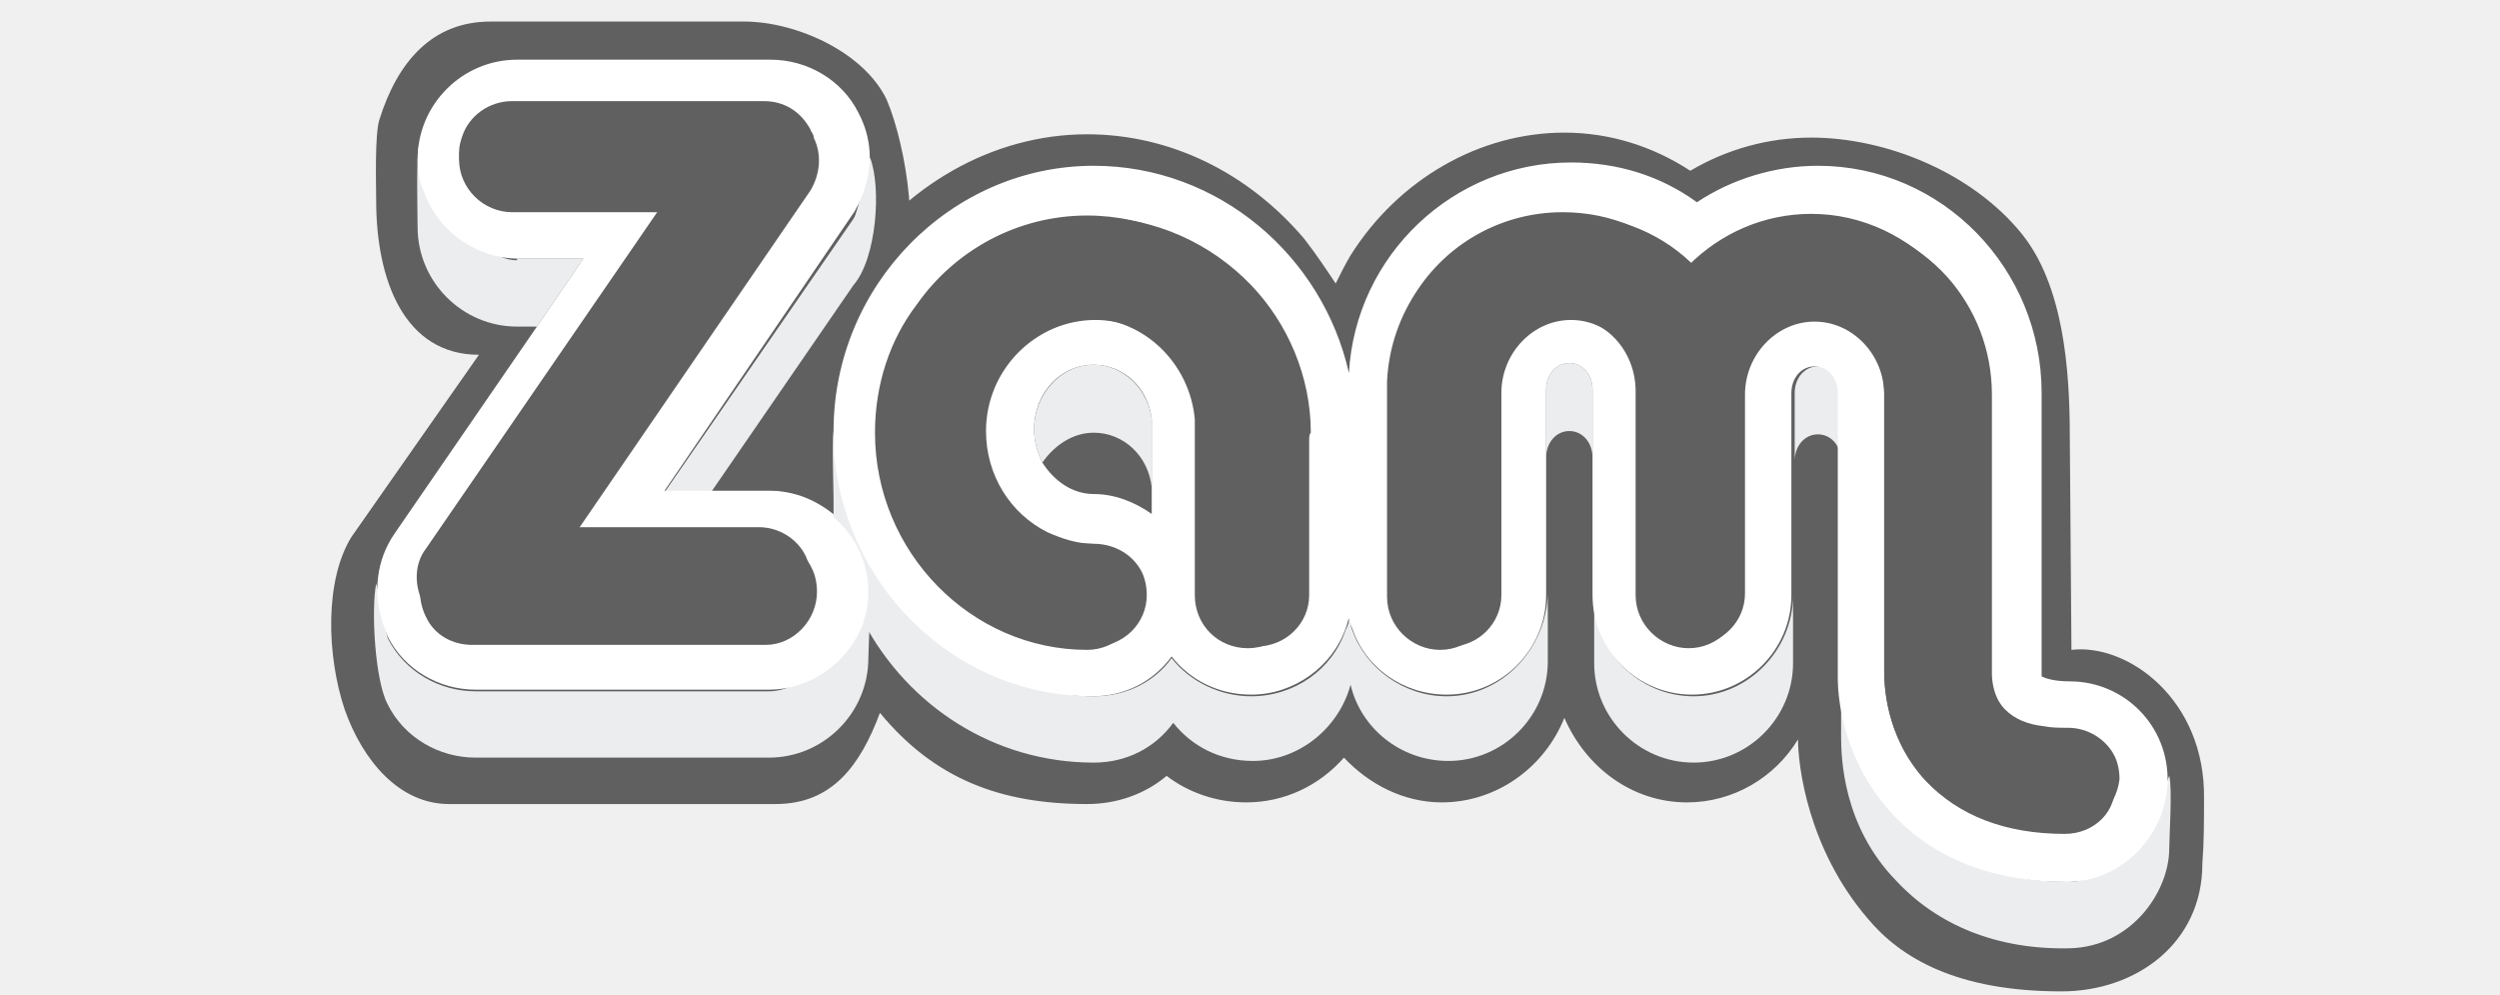
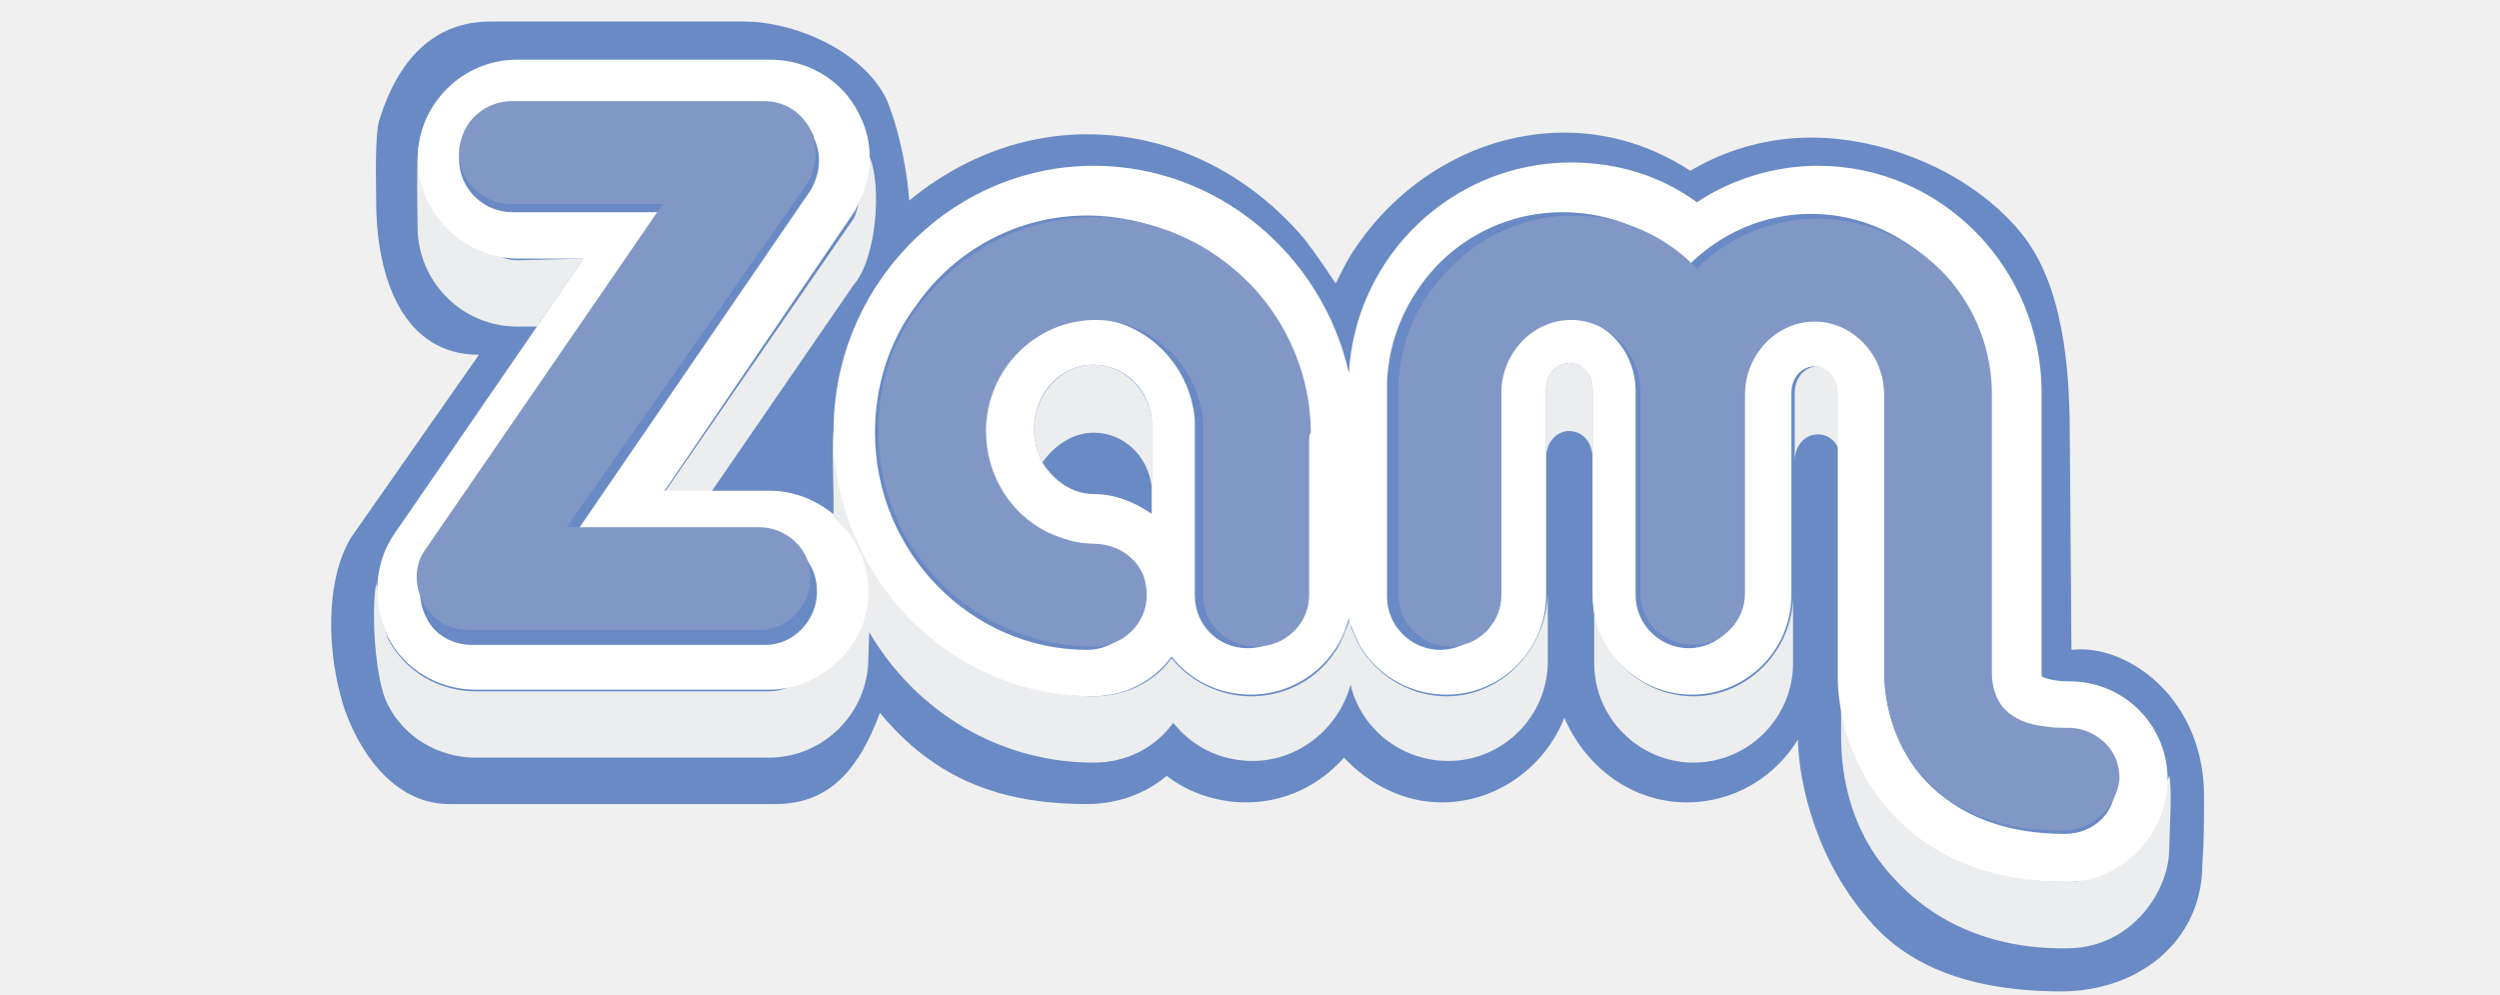
<svg xmlns="http://www.w3.org/2000/svg" version="1.1" id="Capa_2_1_" x="0px" y="0px" viewBox="0 0 150.8 60" style="enable-background:new 0 0 150.8 60;" xml:space="preserve">
  <style type="text/css">
- 	.st0{fill:#606060;}
+ 	.st0{fill:#698AC4;}
	.st1{fill:#ECEDEF;}
	.st2{fill:#FFFFFF;}
+ 	.st3{fill:#8198C7;}
</style>
-   <path class="st0" d="M133,48.2c0.1-6-4.6-9.4-8-9l-0.1-12.9c0-4.1-0.4-9.1-2.9-12.2c-3-3.7-8.2-5.8-12.7-5.8c-2.6,0-5.1,0.7-7.3,2  C99.7,8.8,97.1,8,94.4,8c-5.1,0-10,2.8-12.9,7.4c-0.3,0.5-0.6,1.1-0.9,1.7c-0.6-0.9-1.2-1.8-1.9-2.7c-3.4-4-8.1-6.3-13.1-6.3  c-5.7,0-11.1,3.1-14.5,8.2c-2.2,3.4-3.3,8.3-3.3,12.4c0,0.6,0,1.3,0.1,1.9c-1-0.4-1.1-2-2.2-2l2.5,2l5.9-13.2  C55.7,15,54.7,8.8,53.5,6h-0.3h0.3c-1.4-2.9-5.5-4.7-8.6-4.7H29.6c-3.5,0-5.6,2.4-6.7,5.9c-0.3,0.9-0.2,4-0.2,4.9  c0,4.8,1.7,9.3,6.2,9.3l-4.2,6l-3.5,5c-1.6,2.6-1.5,7.1-0.4,10.4c1.1,3.1,3.3,5.7,6.3,5.7h19.7c3.4,0,5.1-2.3,6.3-5.5  c3.3,4,7.3,5.5,12.5,5.5c1.8,0,3.5-0.6,4.8-1.7c1.3,1,3,1.6,4.8,1.6c2.3,0,4.4-1,5.9-2.7c1.5,1.6,3.6,2.7,5.9,2.7  c3.3,0,6.2-2.1,7.4-5.1c1.3,3,4.1,5.1,7.4,5.1c2.8,0,5.3-1.5,6.7-3.8v0c0,1.6,0.6,6.6,4.2,10.8c2,2.4,5.4,4.4,11.7,4.4  c4.5,0,8.5-2.9,8.5-7.7C133,50.8,133,49.5,133,48.2z" />
+   <path class="st0" d="M133,48.2c0.1-6-4.6-9.4-8-9l-0.1-12.9c0-4.1-0.4-9.1-2.9-12.2c-3-3.7-8.2-5.8-12.7-5.8c-2.6,0-5.1,0.7-7.3,2  C99.7,8.8,97.1,8,94.4,8c-5.1,0-10,2.8-12.9,7.4c-0.3,0.5-0.6,1.1-0.9,1.7c-0.6-0.9-1.2-1.8-1.9-2.7c-3.4-4-8.1-6.3-13.1-6.3  c-5.7,0-11.1,3.1-14.5,8.2c-2.2,3.4-3.3,8.3-3.3,12.4c0,0.6,0,1.3,0.1,1.9c-1-0.4-1.1-2-2.2-2l2.5,2l5.9-13.2  C55.7,15,54.7,8.8,53.5,6h-0.3h0.3c-1.4-2.9-5.5-4.7-8.6-4.7H29.6c-3.5,0-5.6,2.4-6.7,5.9c-0.3,0.9-0.2,4-0.2,4.9  c0,4.8,1.7,9.3,6.2,9.3l-4.2,6l-3.5,5c-1.6,2.6-1.5,7.1-0.4,10.4c1.1,3.1,3.3,5.7,6.3,5.7h19.7c3.4,0,5.1-2.3,6.3-5.5  c3.3,4,7.3,5.5,12.5,5.5c1.8,0,3.5-0.6,4.8-1.7c1.3,1,3,1.6,4.8,1.6c2.3,0,4.4-1,5.9-2.7c1.5,1.6,3.6,2.7,5.9,2.7  c3.3,0,6.2-2.1,7.4-5.1c1.3,3,4.1,5.1,7.4,5.1c2.8,0,5.3-1.5,6.7-3.8l0,0c0,1.6,0.6,6.6,4.2,10.8c2,2.4,5.4,4.4,11.7,4.4  c4.5,0,8.5-2.9,8.5-7.7C133,50.8,133,49.5,133,48.2z" />
  <g>
    <path class="st1" d="M111.1,40.9v-0.5C111.1,40.5,111.1,40.7,111.1,40.9z" />
    <path class="st1" d="M40.1,29.7h2.8l8.6-12.5c1.4-1.6,1.7-5.9,1-7.7c-0.2,0.5-0.7,3.3-1,3.7L40.1,29.7z" />
    <path class="st1" d="M46.4,41.7H28.7c-2.2,0-4.3-1.2-5.3-3.2c-0.1-0.3-0.6-3-0.7-3.3c-0.3,1.5-0.1,5.8,0.7,7.3c1,2,3.1,3.2,5.3,3.2   h17.7c3.3,0,6-2.7,6-6c0-0.7,0.2-3.5,0-4.1C51.7,38,49,41.7,46.4,41.7z" />
-     <path class="st1" d="M31.2,15.7c-2.6,0-5.1-4.7-5.9-7c-0.2,0.6-0.1,4.3-0.1,5c0,3.3,2.7,6,6,6h1.2l2.8-4.1H31.2z" />
+     <path class="st1" d="M31.2,15.7c-2.6,0-5.1-4.7-5.9-7c-0.2,0.6-0.1,4.3-0.1,5c0,3.3,2.7,6,6,6h1.2l2.8-4.1L31.2,15.7L31.2,15.7z" />
    <path class="st1" d="M66,26.1c1.8,0,3.3,1.4,3.5,3.3v-4.1C69.3,23.5,67.8,22,66,22c-2,0-3.6,1.8-3.6,3.9c0,0.7,0.2,1.4,0.5,2   C63.6,26.9,64.7,26.1,66,26.1z" />
-     <path class="st2" d="M50.4,31.1c-1.1-0.9-2.4-1.5-4-1.5h-3.5h-2.8l11.3-16.6c0.3-0.4,0.5-0.9,0.7-1.4c0.6-1.6,0.5-3.3-0.3-4.8   c-1-2-3.1-3.2-5.3-3.2H31.2c-3.3,0-6,2.7-6,6c0,0.7,0.1,1.4,0.4,2c0.8,2.3,3.1,4,5.7,4h3.9l-2.8,4.1l-8.6,12.5   c-1.1,1.6-1.3,3.6-0.7,5.4c0.1,0.3,0.2,0.5,0.3,0.8c1,2,3.1,3.2,5.3,3.2h17.7c2.6,0,4.8-1.7,5.7-4c0-0.1,0-0.1,0.1-0.2   c0.2-0.6,0.3-1.2,0.3-1.8C52.5,33.9,51.7,32.3,50.4,31.1z M46.2,38.9H28.5c-1.2,0-2.3-0.6-2.8-1.7c-0.5-1-0.5-2.3,0.2-3.3   l14.4-21.1h-9.4c-1.7,0-3.2-1.4-3.2-3.2c0-0.4,0.1-0.7,0.2-1c0.4-1.2,1.6-2.1,3-2.1h15.4c1.2,0,2.3,0.6,2.8,1.7c0,0,0,0,0,0.1   c0.5,1,0.4,2.2-0.2,3.2L34.5,32.5H41h5.2c1.2,0,2.3,0.7,2.8,1.8c0.2,0.4,0.3,0.9,0.3,1.4C49.3,37.4,47.9,38.9,46.2,38.9z" />
+     <path class="st2" d="M50.4,31.1c-1.1-0.9-2.4-1.5-4-1.5h-3.5h-2.8L51.4,13c0.3-0.4,0.5-0.9,0.7-1.4c0.6-1.6,0.5-3.3-0.3-4.8   c-1-2-3.1-3.2-5.3-3.2H31.2c-3.3,0-6,2.7-6,6c0,0.7,0.1,1.4,0.4,2c0.8,2.3,3.1,4,5.7,4h3.9l-2.8,4.1l-8.6,12.5   c-1.1,1.6-1.3,3.6-0.7,5.4c0.1,0.3,0.2,0.5,0.3,0.8c1,2,3.1,3.2,5.3,3.2h17.7c2.6,0,4.8-1.7,5.7-4c0-0.1,0-0.1,0.1-0.2   c0.2-0.6,0.3-1.2,0.3-1.8C52.5,33.9,51.7,32.3,50.4,31.1z M46.2,38.9H28.5c-1.2,0-2.3-0.6-2.8-1.7c-0.5-1-0.5-2.3,0.2-3.3   l14.4-21.1h-9.4c-1.7,0-3.2-1.4-3.2-3.2c0-0.4,0.1-0.7,0.2-1c0.4-1.2,1.6-2.1,3-2.1h15.4c1.2,0,2.3,0.6,2.8,1.7c0,0,0,0,0,0.1   c0.5,1,0.4,2.2-0.2,3.2l-14.4,21H41h5.2c1.2,0,2.3,0.7,2.8,1.8c0.2,0.4,0.3,0.9,0.3,1.4C49.3,37.4,47.9,38.9,46.2,38.9z" />
    <path class="st1" d="M124.9,53.2c-4.4,0-8-1.4-10.5-4.1c-2.8-3-3.3-6.6-3.3-8.2v3.5c0,1.3,0.1,5.4,3.3,8.7   c2.5,2.7,6.1,4.2,10.5,4.1c3.8-0.1,6-3.5,6-6c0-0.7,0.2-3.7,0-4.4C130,49.2,127.5,53.2,124.9,53.2z" />
-     <path class="st1" d="M102.2,42c-3.3,0-6-2.7-6-6V40c0,3.3,2.7,6,6,6s6-2.7,6-6v-4.1C108.2,39.2,105.5,42,102.2,42z" />
-     <path class="st1" d="M96.1,23.5c0-0.9-0.6-1.6-1.4-1.6c-0.8,0-1.4,0.7-1.4,1.6v4.1c0-0.9,0.6-1.6,1.4-1.6c0.8,0,1.4,0.7,1.4,1.6   c0,0.2,0,0.5,0,0.7v-4.1C96.1,24,96.1,23.8,96.1,23.5z" />
-     <path class="st1" d="M123.1,40.7v-0.1C123.1,40.6,123.1,40.6,123.1,40.7C123.1,40.7,123.1,40.7,123.1,40.7z" />
-     <path class="st1" d="M109.7,22.1c-0.8,0-1.4,0.7-1.4,1.6c0,0.2,0,0.5,0,0.7v4.1c0-0.2,0-0.5,0-0.7c0-0.9,0.6-1.6,1.4-1.6   c0.8,0,1.4,0.7,1.4,1.6v-4.1C111.1,22.8,110.4,22.1,109.7,22.1z" />
+     <path class="st1" d="M102.2,42c-3.3,0-6-2.7-6-6v4c0,3.3,2.7,6,6,6s6-2.7,6-6v-4.1C108.2,39.2,105.5,42,102.2,42z" />
+     <path class="st1" d="M96.1,23.5c0-0.9-0.6-1.6-1.4-1.6s-1.4,0.7-1.4,1.6v4.1c0-0.9,0.6-1.6,1.4-1.6s1.4,0.7,1.4,1.6   c0,0.2,0,0.5,0,0.7v-4.1C96.1,24,96.1,23.8,96.1,23.5z" />
+     <path class="st1" d="M123.1,40.7L123.1,40.7C123.1,40.6,123.1,40.6,123.1,40.7L123.1,40.7z" />
+     <path class="st1" d="M109.7,22.1c-0.8,0-1.4,0.7-1.4,1.6c0,0.2,0,0.5,0,0.7v4.1c0-0.2,0-0.5,0-0.7c0-0.9,0.6-1.6,1.4-1.6   s1.4,0.7,1.4,1.6v-4.1C111.1,22.8,110.4,22.1,109.7,22.1z" />
    <path class="st1" d="M87.3,42c-2.6,0-4.9-1.7-5.7-4c-0.1-0.2-0.1-0.4-0.2-0.6c0,0.2-0.1,0.4-0.2,0.6c-0.8,2.4-3.1,4-5.7,4   c-1.9,0-3.7-0.9-4.8-2.3C69.7,41.1,68,42,66,42c-8,0-14.7-8.1-15.7-16c-0.1,0.7,0,3.4,0,4.1c0,0.4,0,0.7,0,1.1   c1.3,1.1,2.1,2.7,2.1,4.5c0,0.6-0.1,1.3-0.3,1.8C54.8,42.6,60,46,66,46c2,0,3.7-0.9,4.8-2.4c1.1,1.4,2.8,2.3,4.8,2.3   c2.8,0,5.2-2,5.9-4.6c0.6,2.6,3,4.6,5.9,4.6c3.3,0,6-2.7,6-6v-4.1C93.3,39.2,90.6,42,87.3,42z" />
-     <path class="st2" d="M124.9,41.1c-1,0-1.5-0.2-1.7-0.3c0-0.1,0-0.1,0-0.2c0,0,0,0,0,0c0,0,0-0.1,0-0.1c0,0,0,0,0,0l0-16.8   c0-7.5-6-13.7-13.5-13.7c-2.6,0-5.2,0.8-7.3,2.2c-2.2-1.6-4.8-2.4-7.6-2.4c-7.1,0-13,5.6-13.4,12.7C79.8,15.4,73.5,10,66,10   c-8.6,0-15.7,7.2-15.7,16c0,0.7,0,1.4,0.1,2c1,7.9,7.6,14,15.5,14c2,0,3.7-0.9,4.8-2.4c1.1,1.4,2.8,2.3,4.8,2.3   c2.6,0,4.9-1.7,5.7-4c0.1-0.2,0.1-0.4,0.2-0.6c0,0.2,0.1,0.4,0.2,0.6c0.8,2.4,3.1,4,5.7,4c3.3,0,6-2.7,6-6v-8.3v-4.1   c0-0.9,0.6-1.6,1.4-1.6c0.8,0,1.4,0.7,1.4,1.6c0,0.2,0,0.5,0,0.7v4.1v7.6c0,3.3,2.7,6,6,6s6-2.7,6-6v-7.4v-4.1c0-0.2,0-0.5,0-0.7   c0-0.9,0.6-1.6,1.4-1.6c0.8,0,1.4,0.7,1.4,1.6v4.1v12.6v0.5c0,1.6,0.5,5.2,3.3,8.2c2.5,2.7,6.1,4.1,10.5,4.1c2.6,0,4.8-1.7,5.7-4   c0.2-0.6,0.4-1.3,0.4-2C130.9,43.8,128.2,41.1,124.9,41.1z M69.5,29.4v1.6c-1-0.7-2.2-1.2-3.5-1.2c-1.3,0-2.4-0.8-3.1-1.9   c-0.3-0.6-0.5-1.3-0.5-2c0-2.2,1.6-3.9,3.6-3.9c1.8,0,3.3,1.4,3.5,3.3V29.4z M78.5,26.5v9.4c0,1.7-1.4,3.2-3.2,3.2   s-3.2-1.4-3.2-3.2V25.4c0,0,0-0.1,0-0.1c-0.3-3.4-3.1-6.1-6.4-6.1c-3.6,0-6.5,3.1-6.5,6.8c0,2.7,1.5,5,3.7,6.1   c0.8,0.4,1.8,0.7,2.8,0.7c1.2,0,2.3,0.7,2.8,1.8c0.2,0.4,0.3,0.9,0.3,1.4c0,1.7-1.4,3.2-3.2,3.2c-7,0-12.8-5.9-12.8-13.1   c0-2.9,0.9-5.6,2.5-7.7c2.3-3.3,6.1-5.4,10.3-5.4c3.7,0,7,1.6,9.3,4.1c2.2,2.4,3.5,5.5,3.5,9C78.5,26.2,78.5,26.3,78.5,26.5z    M124.6,50.3c-3.6,0-6.4-1.1-8.4-3.2c-2.5-2.7-2.5-6-2.5-6.7V23.7c0-2.5-1.9-4.5-4.3-4.5s-4.3,2-4.3,4.5c0,0.2,0,0.3,0,0.5v11.7   c0,1.7-1.4,3.2-3.2,3.2c-1.7,0-3.2-1.4-3.2-3.2V24.1c0-0.2,0-0.3,0-0.5c0-2.5-1.9-4.5-4.3-4.5s-4.3,2-4.3,4.5v12.4   c0,1.7-1.4,3.2-3.2,3.2c-1.7,0-3.2-1.4-3.2-3.2V23.3c0-0.1,0-0.2,0-0.3c0.1-2.1,0.8-4,1.9-5.6c1.9-2.8,5.1-4.6,8.7-4.6   c3,0,5.6,1.2,7.6,3.2c1.9-1.9,4.5-3.1,7.4-3.1c3.1,0,5.9,1.4,7.9,3.6c1.7,1.9,2.7,4.4,2.7,7.2v16.8c0,0.1,0,0.1,0,0.2   c0,0.2,0,1.4,0.8,2.2c0.6,0.6,1.4,0.9,2.3,1c0.5,0.1,1,0.1,1.5,0.1c1.2,0,2.3,0.7,2.8,1.8c0.2,0.4,0.3,0.9,0.3,1.4   C127.8,48.9,126.4,50.3,124.6,50.3z" />
+     <path class="st2" d="M124.9,41.1c-1,0-1.5-0.2-1.7-0.3c0-0.1,0-0.1,0-0.2l0,0v-0.1l0,0V23.7c0-7.5-6-13.7-13.5-13.7   c-2.6,0-5.2,0.8-7.3,2.2c-2.2-1.6-4.8-2.4-7.6-2.4c-7.1,0-13,5.6-13.4,12.7C79.8,15.4,73.5,10,66,10c-8.6,0-15.7,7.2-15.7,16   c0,0.7,0,1.4,0.1,2c1,7.9,7.6,14,15.5,14c2,0,3.7-0.9,4.8-2.4c1.1,1.4,2.8,2.3,4.8,2.3c2.6,0,4.9-1.7,5.7-4   c0.1-0.2,0.1-0.4,0.2-0.6c0,0.2,0.1,0.4,0.2,0.6c0.8,2.4,3.1,4,5.7,4c3.3,0,6-2.7,6-6v-8.3v-4.1c0-0.9,0.6-1.6,1.4-1.6   s1.4,0.7,1.4,1.6c0,0.2,0,0.5,0,0.7v4.1v7.6c0,3.3,2.7,6,6,6s6-2.7,6-6v-7.4v-4.1c0-0.2,0-0.5,0-0.7c0-0.9,0.6-1.6,1.4-1.6   s1.4,0.7,1.4,1.6v4.1v12.6v0.5c0,1.6,0.5,5.2,3.3,8.2c2.5,2.7,6.1,4.1,10.5,4.1c2.6,0,4.8-1.7,5.7-4c0.2-0.6,0.4-1.3,0.4-2   C130.9,43.8,128.2,41.1,124.9,41.1z M69.5,29.4V31c-1-0.7-2.2-1.2-3.5-1.2s-2.4-0.8-3.1-1.9c-0.3-0.6-0.5-1.3-0.5-2   c0-2.2,1.6-3.9,3.6-3.9c1.8,0,3.3,1.4,3.5,3.3V29.4z M78.5,26.5v9.4c0,1.7-1.4,3.2-3.2,3.2s-3.2-1.4-3.2-3.2V25.4v-0.1   c-0.3-3.4-3.1-6.1-6.4-6.1c-3.6,0-6.5,3.1-6.5,6.8c0,2.7,1.5,5,3.7,6.1c0.8,0.4,1.8,0.7,2.8,0.7c1.2,0,2.3,0.7,2.8,1.8   c0.2,0.4,0.3,0.9,0.3,1.4c0,1.7-1.4,3.2-3.2,3.2c-7,0-12.8-5.9-12.8-13.1c0-2.9,0.9-5.6,2.5-7.7c2.3-3.3,6.1-5.4,10.3-5.4   c3.7,0,7,1.6,9.3,4.1c2.2,2.4,3.5,5.5,3.5,9C78.5,26.2,78.5,26.3,78.5,26.5z M124.6,50.3c-3.6,0-6.4-1.1-8.4-3.2   c-2.5-2.7-2.5-6-2.5-6.7V23.7c0-2.5-1.9-4.5-4.3-4.5s-4.3,2-4.3,4.5c0,0.2,0,0.3,0,0.5v11.7c0,1.7-1.4,3.2-3.2,3.2   c-1.7,0-3.2-1.4-3.2-3.2V24.1c0-0.2,0-0.3,0-0.5c0-2.5-1.9-4.5-4.3-4.5s-4.3,2-4.3,4.5V36c0,1.7-1.4,3.2-3.2,3.2   c-1.7,0-3.2-1.4-3.2-3.2V23.3c0-0.1,0-0.2,0-0.3c0.1-2.1,0.8-4,1.9-5.6c1.9-2.8,5.1-4.6,8.7-4.6c3,0,5.6,1.2,7.6,3.2   c1.9-1.9,4.5-3.1,7.4-3.1c3.1,0,5.9,1.4,7.9,3.6c1.7,1.9,2.7,4.4,2.7,7.2v16.8c0,0.1,0,0.1,0,0.2c0,0.2,0,1.4,0.8,2.2   c0.6,0.6,1.4,0.9,2.3,1c0.5,0.1,1,0.1,1.5,0.1c1.2,0,2.3,0.7,2.8,1.8c0.2,0.4,0.3,0.9,0.3,1.4C127.8,48.9,126.4,50.3,124.6,50.3z" />
  </g>
  <g>
-     <path class="st0" d="M79,26.6v9.3c0,1.7-1.4,3.1-3.2,3.1c-1.8,0-3.2-1.4-3.2-3.1V25.4c0,0,0-0.1,0-0.1c-0.4-3.4-3.2-6-6.5-6   c-3.6,0-6.6,3-6.6,6.7c0,2.7,1.5,5,3.7,6.1c0.9,0.4,1.8,0.7,2.8,0.7c1.3,0,2.4,0.7,2.9,1.7c0.2,0.4,0.3,0.9,0.3,1.4   c0,1.7-1.4,3.1-3.2,3.1c-7.2,0-13-5.8-13-13c0-2.9,0.9-5.5,2.5-7.6c2.4-3.2,6.2-5.3,10.5-5.3c3.7,0,7.1,1.6,9.5,4.1   c2.2,2.3,3.6,5.5,3.6,8.9C79,26.2,79,26.4,79,26.6z" />
-     <path class="st0" d="M124.5,50.1c-3.6,0-6.4-1-8.3-3.1c-2.5-2.6-2.5-5.9-2.5-6.6V23.8c0-2.4-1.9-4.4-4.2-4.4c-2.3,0-4.2,2-4.2,4.4   c0,0.2,0,0.3,0,0.5v11.5c0,1.7-1.4,3.1-3.1,3.1S99,37.6,99,35.9V24.2c0-0.2,0-0.3,0-0.5c0-2.4-1.9-4.4-4.2-4.4s-4.2,2-4.2,4.4v12.2   c0,1.7-1.4,3.1-3.1,3.1s-3.1-1.4-3.1-3.1V23.4c0-0.1,0-0.2,0-0.3c0.1-2.1,0.8-4,1.9-5.5c1.9-2.7,5-4.6,8.6-4.6   c2.9,0,5.6,1.2,7.5,3.2c1.9-1.9,4.5-3,7.3-3c3.1,0,5.9,1.4,7.8,3.5c1.7,1.9,2.7,4.4,2.7,7.1v16.6c0,0.1,0,0.1,0,0.2   c0,0.2,0,1.4,0.8,2.2c0.6,0.6,1.4,0.9,2.3,1c0.5,0.1,1,0.1,1.5,0.1c1.2,0,2.3,0.7,2.8,1.7c0.2,0.4,0.3,0.9,0.3,1.4   C127.7,48.7,126.3,50.1,124.5,50.1z" />
-     <path class="st0" d="M45.8,38H28.3c-1.2,0-2.2-0.6-2.8-1.7c-0.5-1-0.5-2.3,0.2-3.2L40,12.3h-9.2c-1.7,0-3.1-1.4-3.1-3.1   c0-0.4,0.1-0.7,0.2-1c0.4-1.2,1.6-2.1,3-2.1h15.2c1.2,0,2.2,0.6,2.8,1.7c0,0,0,0,0,0.1c0.5,1,0.4,2.2-0.2,3.2L34.2,31.8h6.4h5.2   c1.2,0,2.3,0.7,2.8,1.7c0.2,0.4,0.3,0.9,0.3,1.4C48.9,36.6,47.5,38,45.8,38z" />
+     <path class="st3" d="M79,26.6v9.3c0,1.7-1.4,3.1-3.2,3.1c-1.8,0-3.2-1.4-3.2-3.1V25.4v-0.1c-0.4-3.4-3.2-6-6.5-6   c-3.6,0-6.6,3-6.6,6.7c0,2.7,1.5,5,3.7,6.1c0.9,0.4,1.8,0.7,2.8,0.7c1.3,0,2.4,0.7,2.9,1.7c0.2,0.4,0.3,0.9,0.3,1.4   c0,1.7-1.4,3.1-3.2,3.1c-7.2,0-13-5.8-13-13c0-2.9,0.9-5.5,2.5-7.6c2.4-3.2,6.2-5.3,10.5-5.3c3.7,0,7.1,1.6,9.5,4.1   c2.2,2.3,3.6,5.5,3.6,8.9C79,26.2,79,26.4,79,26.6z" />
+     <path class="st3" d="M124.5,50.1c-3.6,0-6.4-1-8.3-3.1c-2.5-2.6-2.5-5.9-2.5-6.6V23.8c0-2.4-1.9-4.4-4.2-4.4c-2.3,0-4.2,2-4.2,4.4   c0,0.2,0,0.3,0,0.5v11.5c0,1.7-1.4,3.1-3.1,3.1s-3.2-1.3-3.2-3V24.2c0-0.2,0-0.3,0-0.5c0-2.4-1.9-4.4-4.2-4.4s-4.2,2-4.2,4.4v12.2   c0,1.7-1.4,3.1-3.1,3.1s-3.1-1.4-3.1-3.1V23.4c0-0.1,0-0.2,0-0.3c0.1-2.1,0.8-4,1.9-5.5c1.9-2.7,5-4.6,8.6-4.6   c2.9,0,5.6,1.2,7.5,3.2c1.9-1.9,4.5-3,7.3-3c3.1,0,5.9,1.4,7.8,3.5c1.7,1.9,2.7,4.4,2.7,7.1v16.6c0,0.1,0,0.1,0,0.2   c0,0.2,0,1.4,0.8,2.2c0.6,0.6,1.4,0.9,2.3,1c0.5,0.1,1,0.1,1.5,0.1c1.2,0,2.3,0.7,2.8,1.7c0.2,0.4,0.3,0.9,0.3,1.4   C127.7,48.7,126.3,50.1,124.5,50.1z" />
+     <path class="st3" d="M45.8,38H28.3c-1.2,0-2.2-0.6-2.8-1.7c-0.5-1-0.5-2.3,0.2-3.2L40,12.3h-9.2c-1.7,0-3.1-1.4-3.1-3.1   c0-0.4,0.1-0.7,0.2-1c0.4-1.2,1.6-2.1,3-2.1h15.2c1.2,0,2.2,0.6,2.8,1.7c0,0,0,0,0,0.1c0.5,1,0.4,2.2-0.2,3.2L34.2,31.8h6.4h5.2   c1.2,0,2.3,0.7,2.8,1.7c0.2,0.4,0.3,0.9,0.3,1.4C48.9,36.6,47.5,38,45.8,38z" />
  </g>
</svg>
